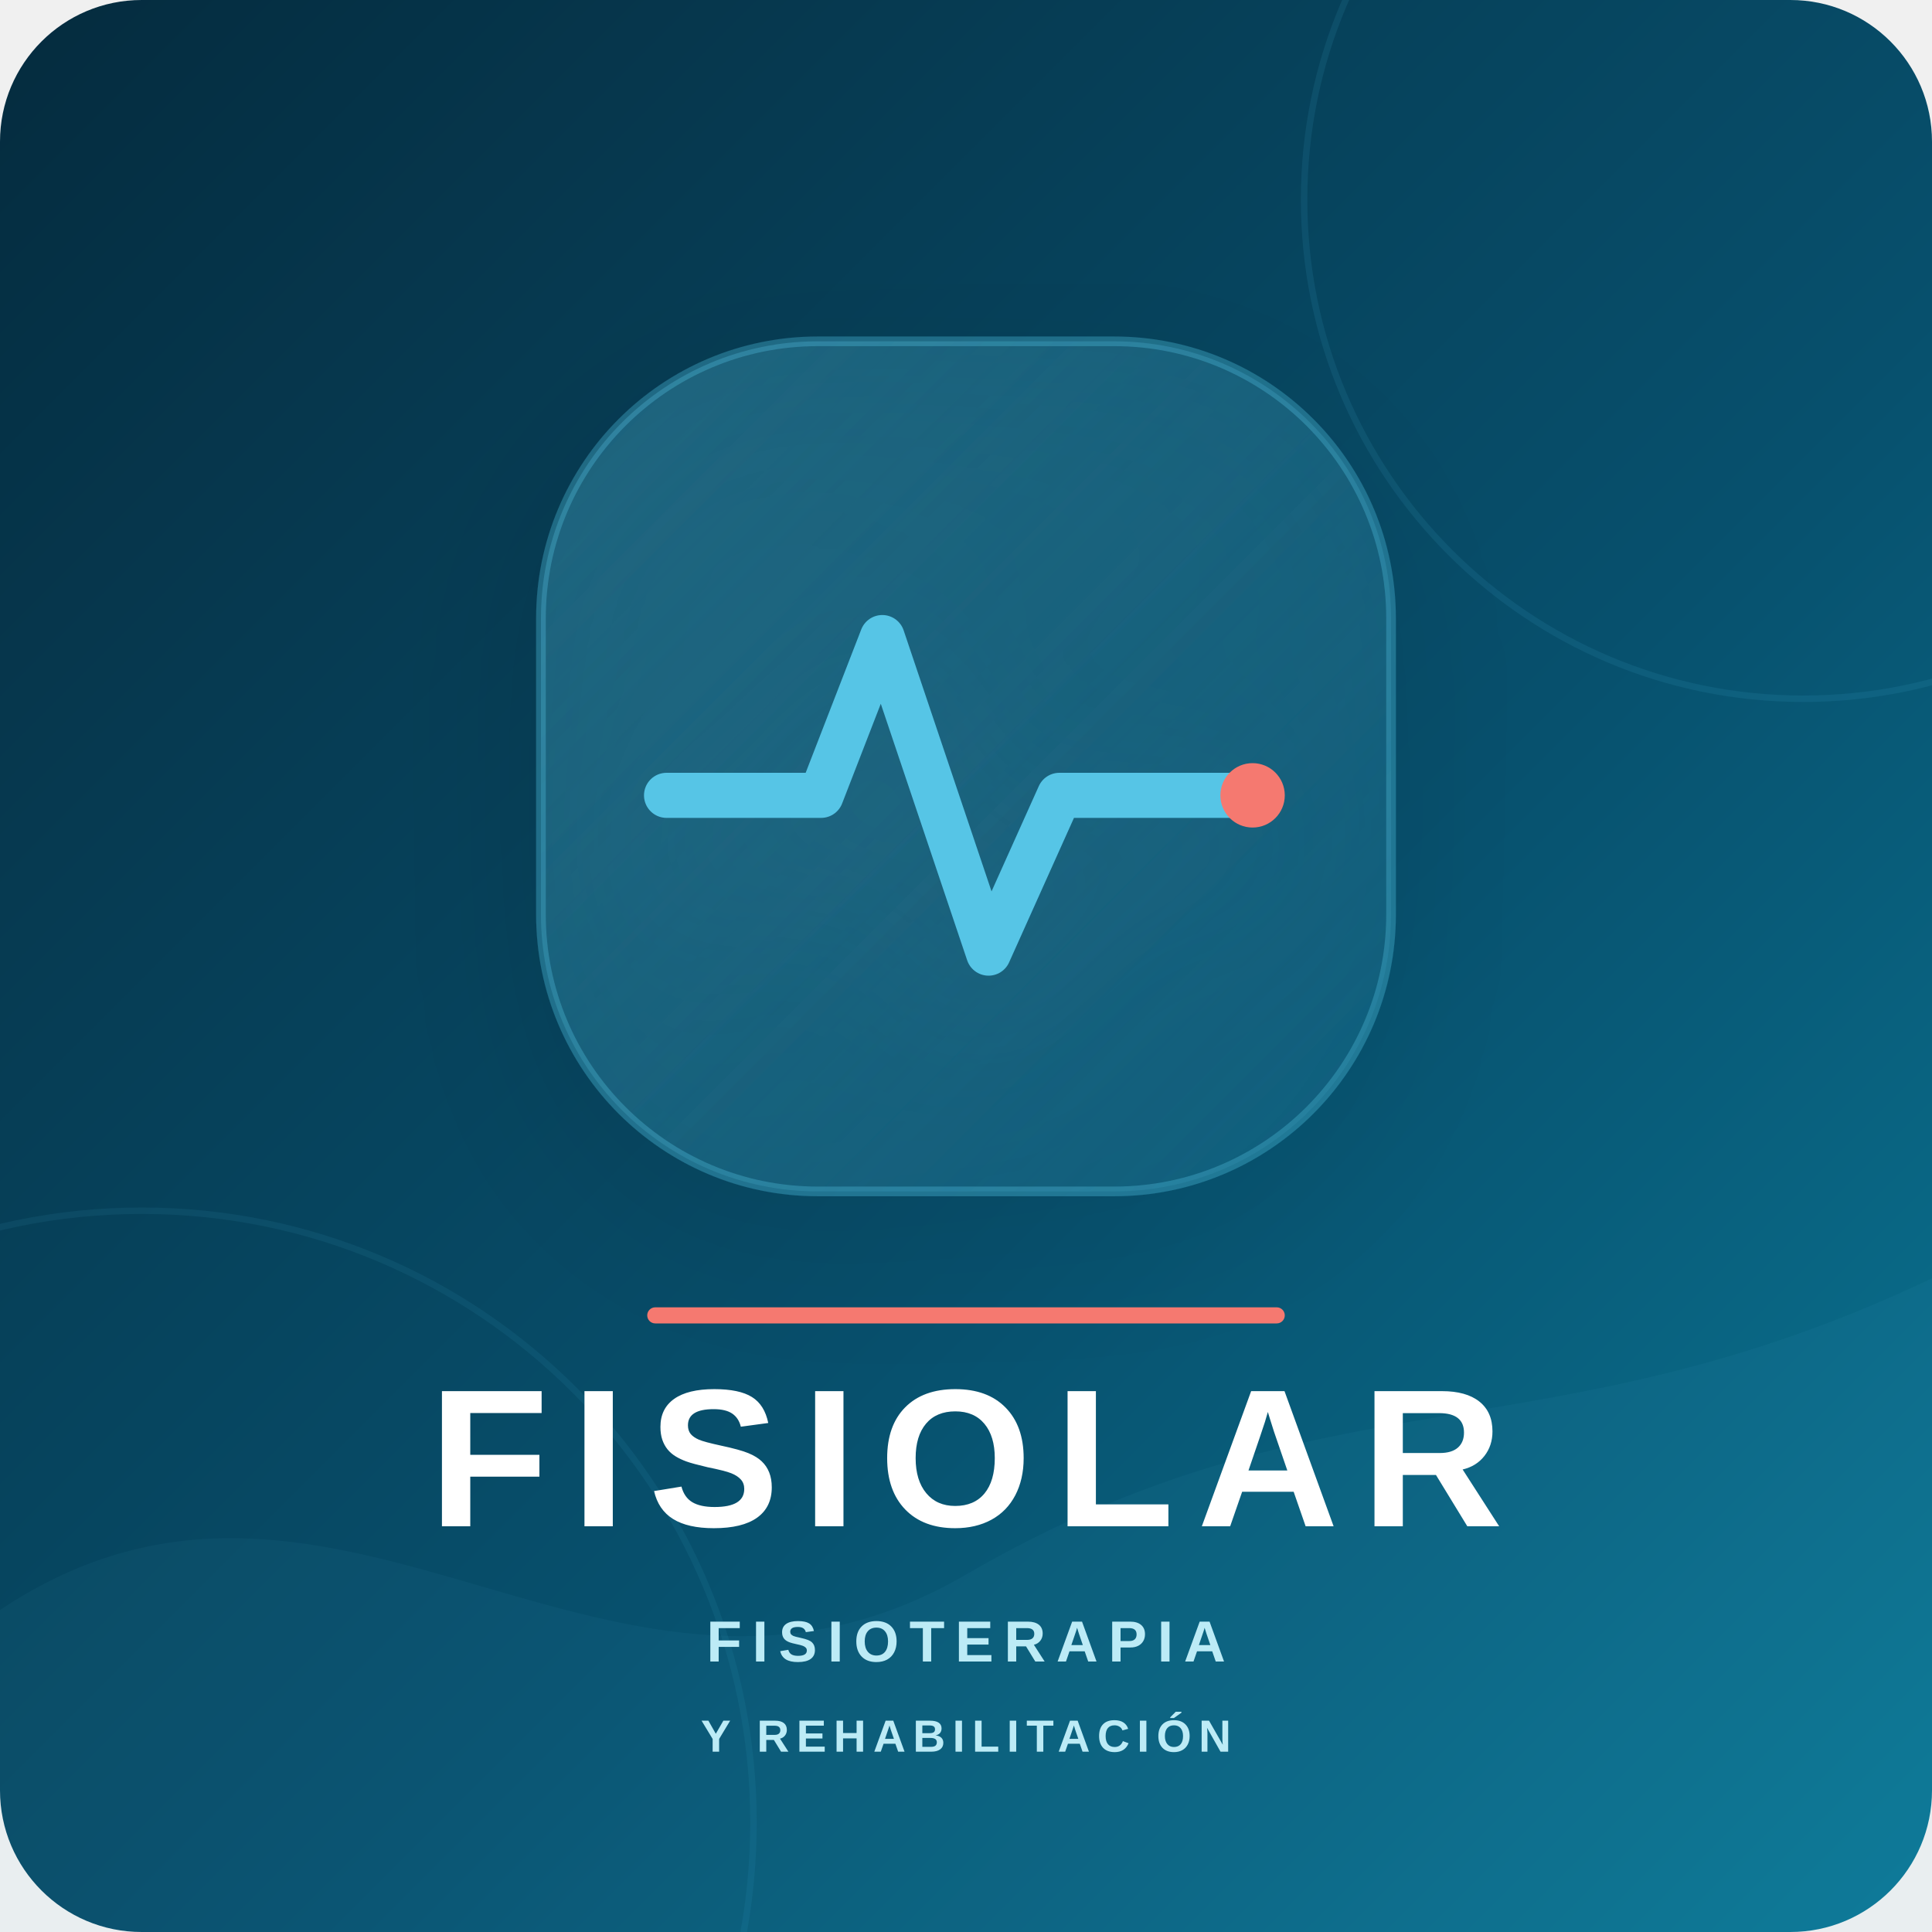
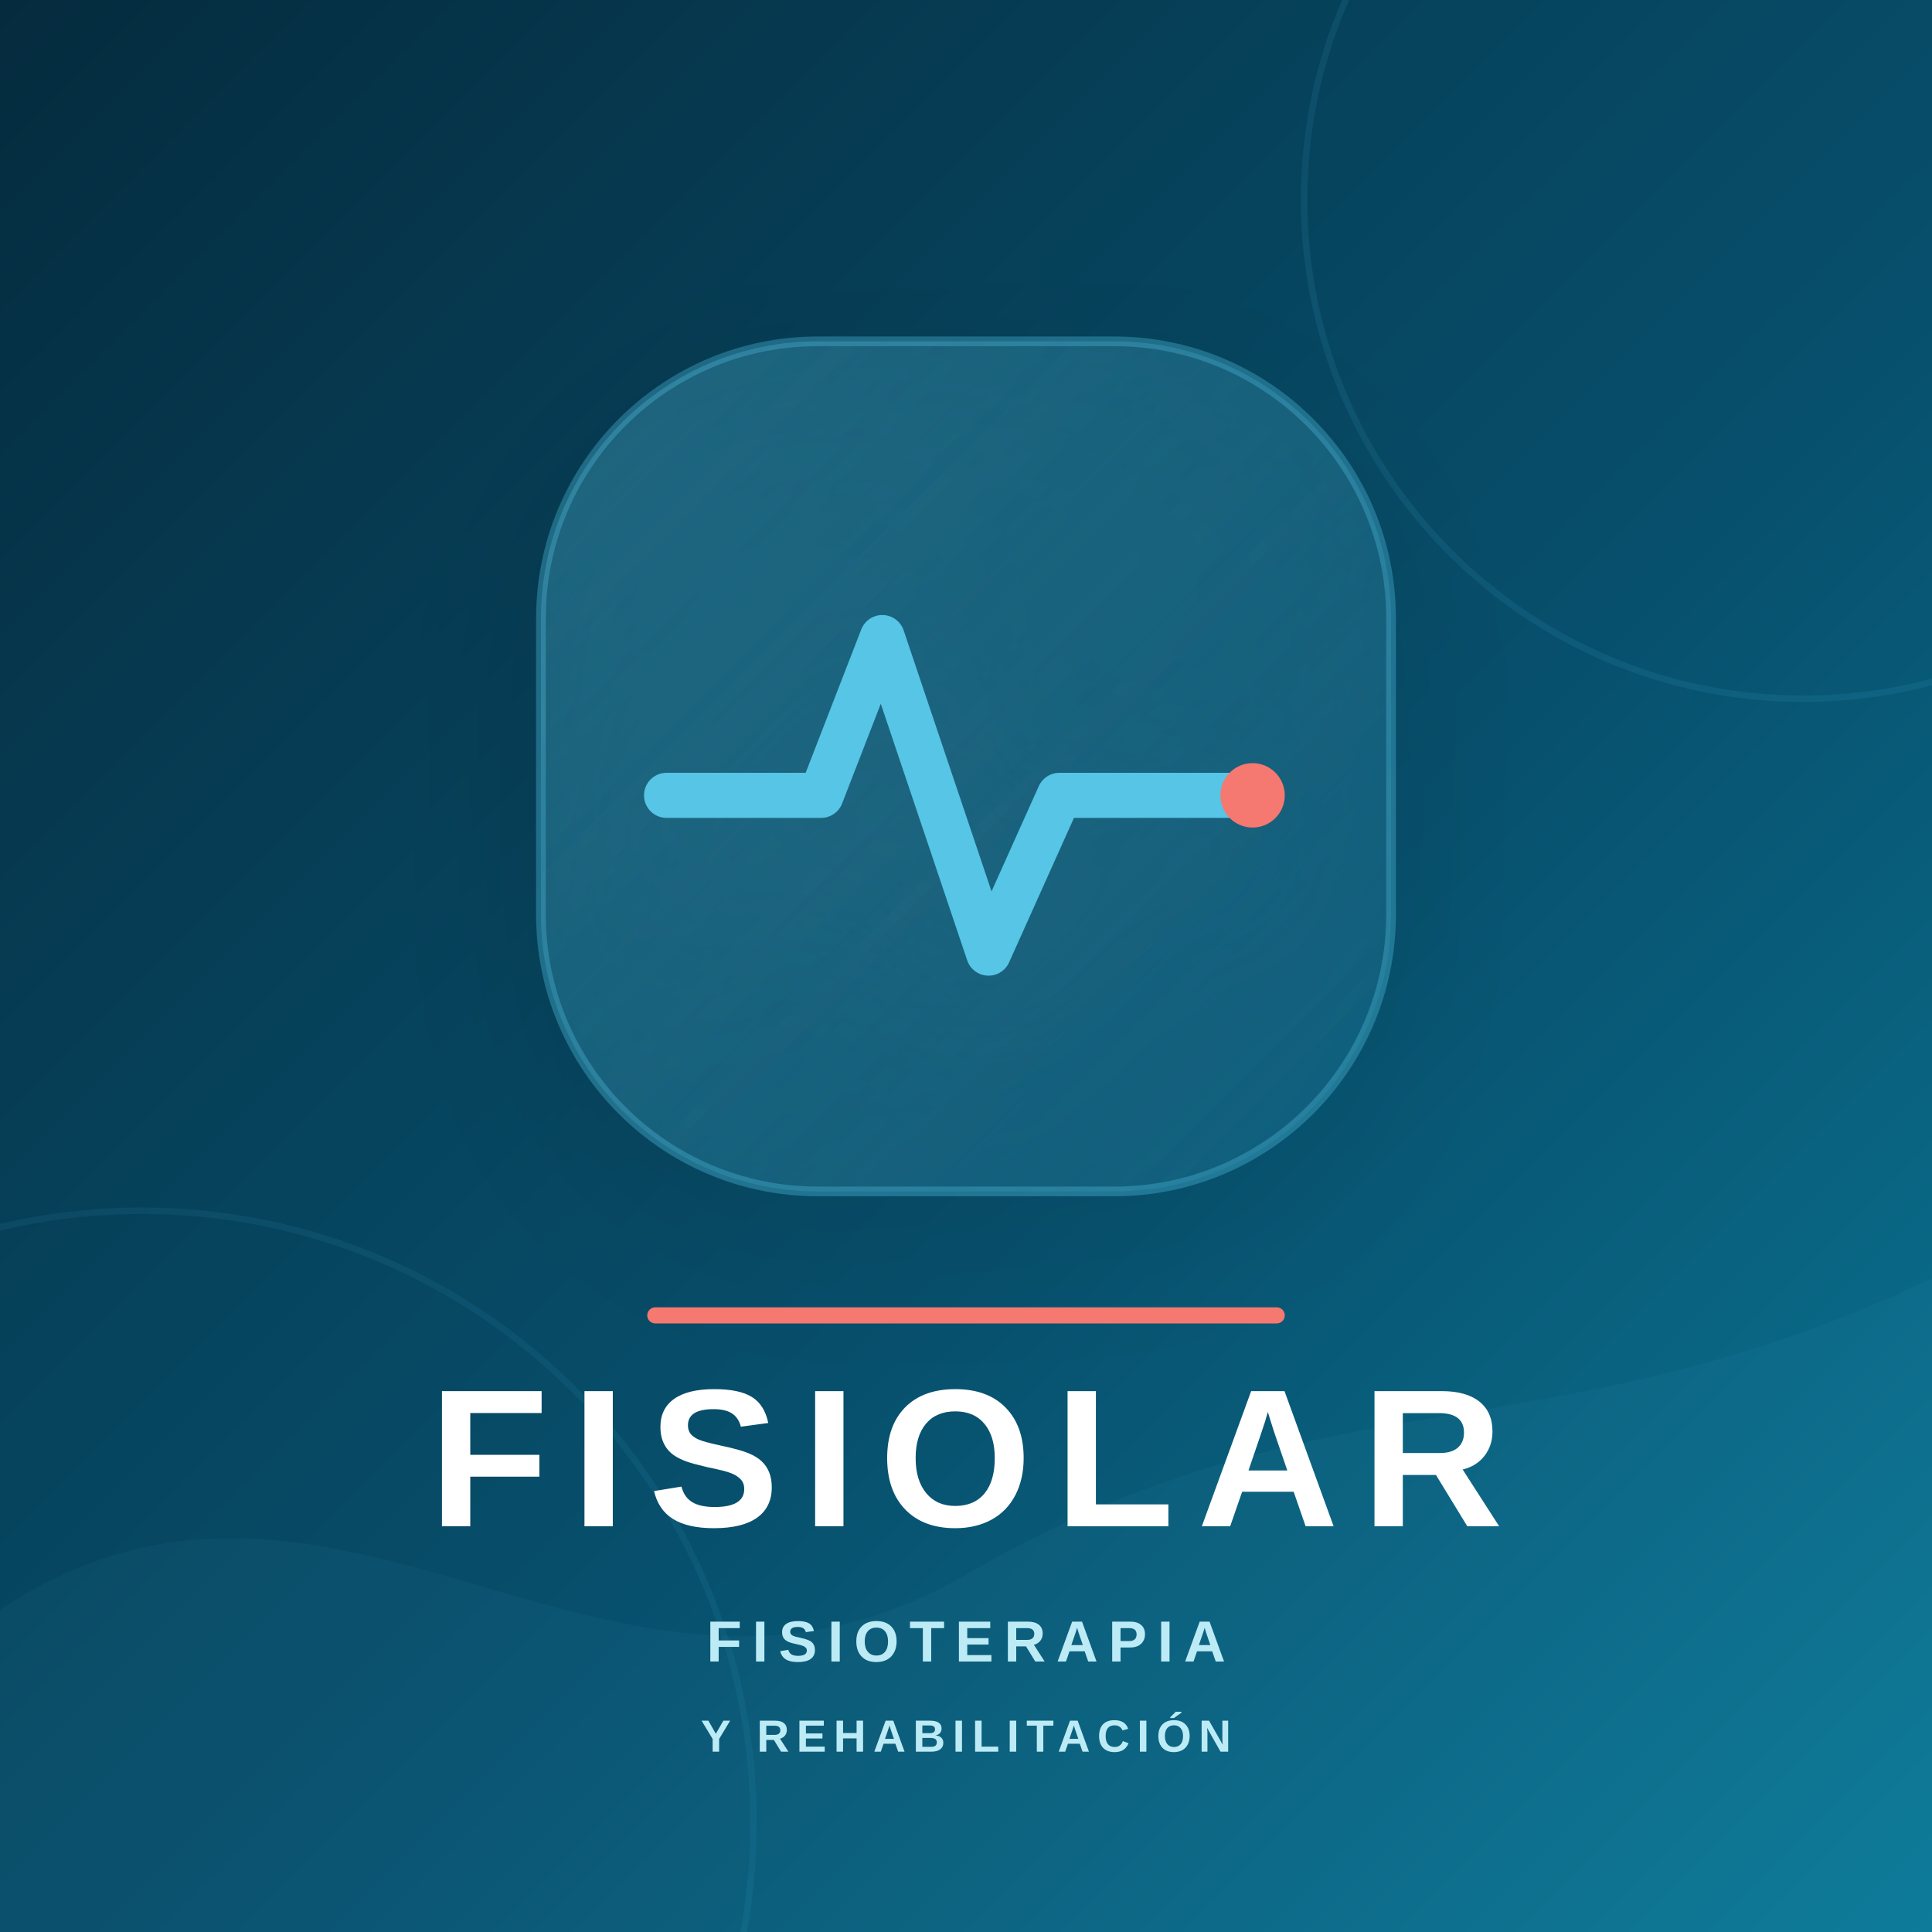
<svg xmlns="http://www.w3.org/2000/svg" width="600" height="600" viewBox="0 0 600 600">
  <defs>
    <linearGradient id="background" x1="0" y1="0" x2="600" y2="600" gradientUnits="userSpaceOnUse">
      <stop stop-color="#052b3e" />
      <stop offset="0.58" stop-color="#07506d" />
      <stop offset="1" stop-color="#0b7896" />
    </linearGradient>
    <linearGradient id="mark" x1="170" y1="112" x2="430" y2="372" gradientUnits="userSpaceOnUse">
      <stop stop-color="#57c5e6" stop-opacity="0.3" />
      <stop offset="1" stop-color="#57c5e6" stop-opacity="0.08" />
    </linearGradient>
    <filter id="shadow" x="120" y="70" width="360" height="360" filterUnits="userSpaceOnUse">
      <feDropShadow dx="0" dy="18" stdDeviation="24" flood-color="#001b28" flood-opacity="0.42" />
    </filter>
  </defs>
-   <rect width="600" height="600" rx="44" fill="url(#background)" />
+   <rect width="600" height="600" fill="url(#background)" />
  <circle cx="560" cy="62" r="155" fill="none" stroke="#57c5e6" stroke-opacity="0.1" stroke-width="2" />
  <circle cx="44" cy="566" r="190" fill="none" stroke="#57c5e6" stroke-opacity="0.08" stroke-width="2" />
  <path d="M0 500C105 430 190 553 300 489C412 424 480 454 600 397V600H0Z" fill="#57c5e6" fill-opacity="0.05" />
  <g filter="url(#shadow)">
    <rect x="168" y="106" width="264" height="264" rx="86" fill="url(#mark)" stroke="#57c5e6" stroke-opacity="0.32" stroke-width="3" />
    <path d="M207 247H255L274 198L307 296L329 247H389" fill="none" stroke="#57c5e6" stroke-width="14" stroke-linecap="round" stroke-linejoin="round" />
    <circle cx="389" cy="247" r="10" fill="#f57970" />
  </g>
  <rect x="201" y="406" width="198" height="5" rx="2.5" fill="#f57970" />
  <text x="300" y="474" fill="#ffffff" font-family="Arial, Helvetica, sans-serif" font-size="61" font-weight="800" letter-spacing="7" text-anchor="middle">FISIOLAR</text>
  <text x="300" y="516" fill="#bcebf6" font-family="Arial, Helvetica, sans-serif" font-size="18" font-weight="700" letter-spacing="3.2" text-anchor="middle">FISIOTERAPIA</text>
  <text x="300" y="544" fill="#bcebf6" font-family="Arial, Helvetica, sans-serif" font-size="14" font-weight="600" letter-spacing="2.2" text-anchor="middle">Y REHABILITACIÓN</text>
</svg>
